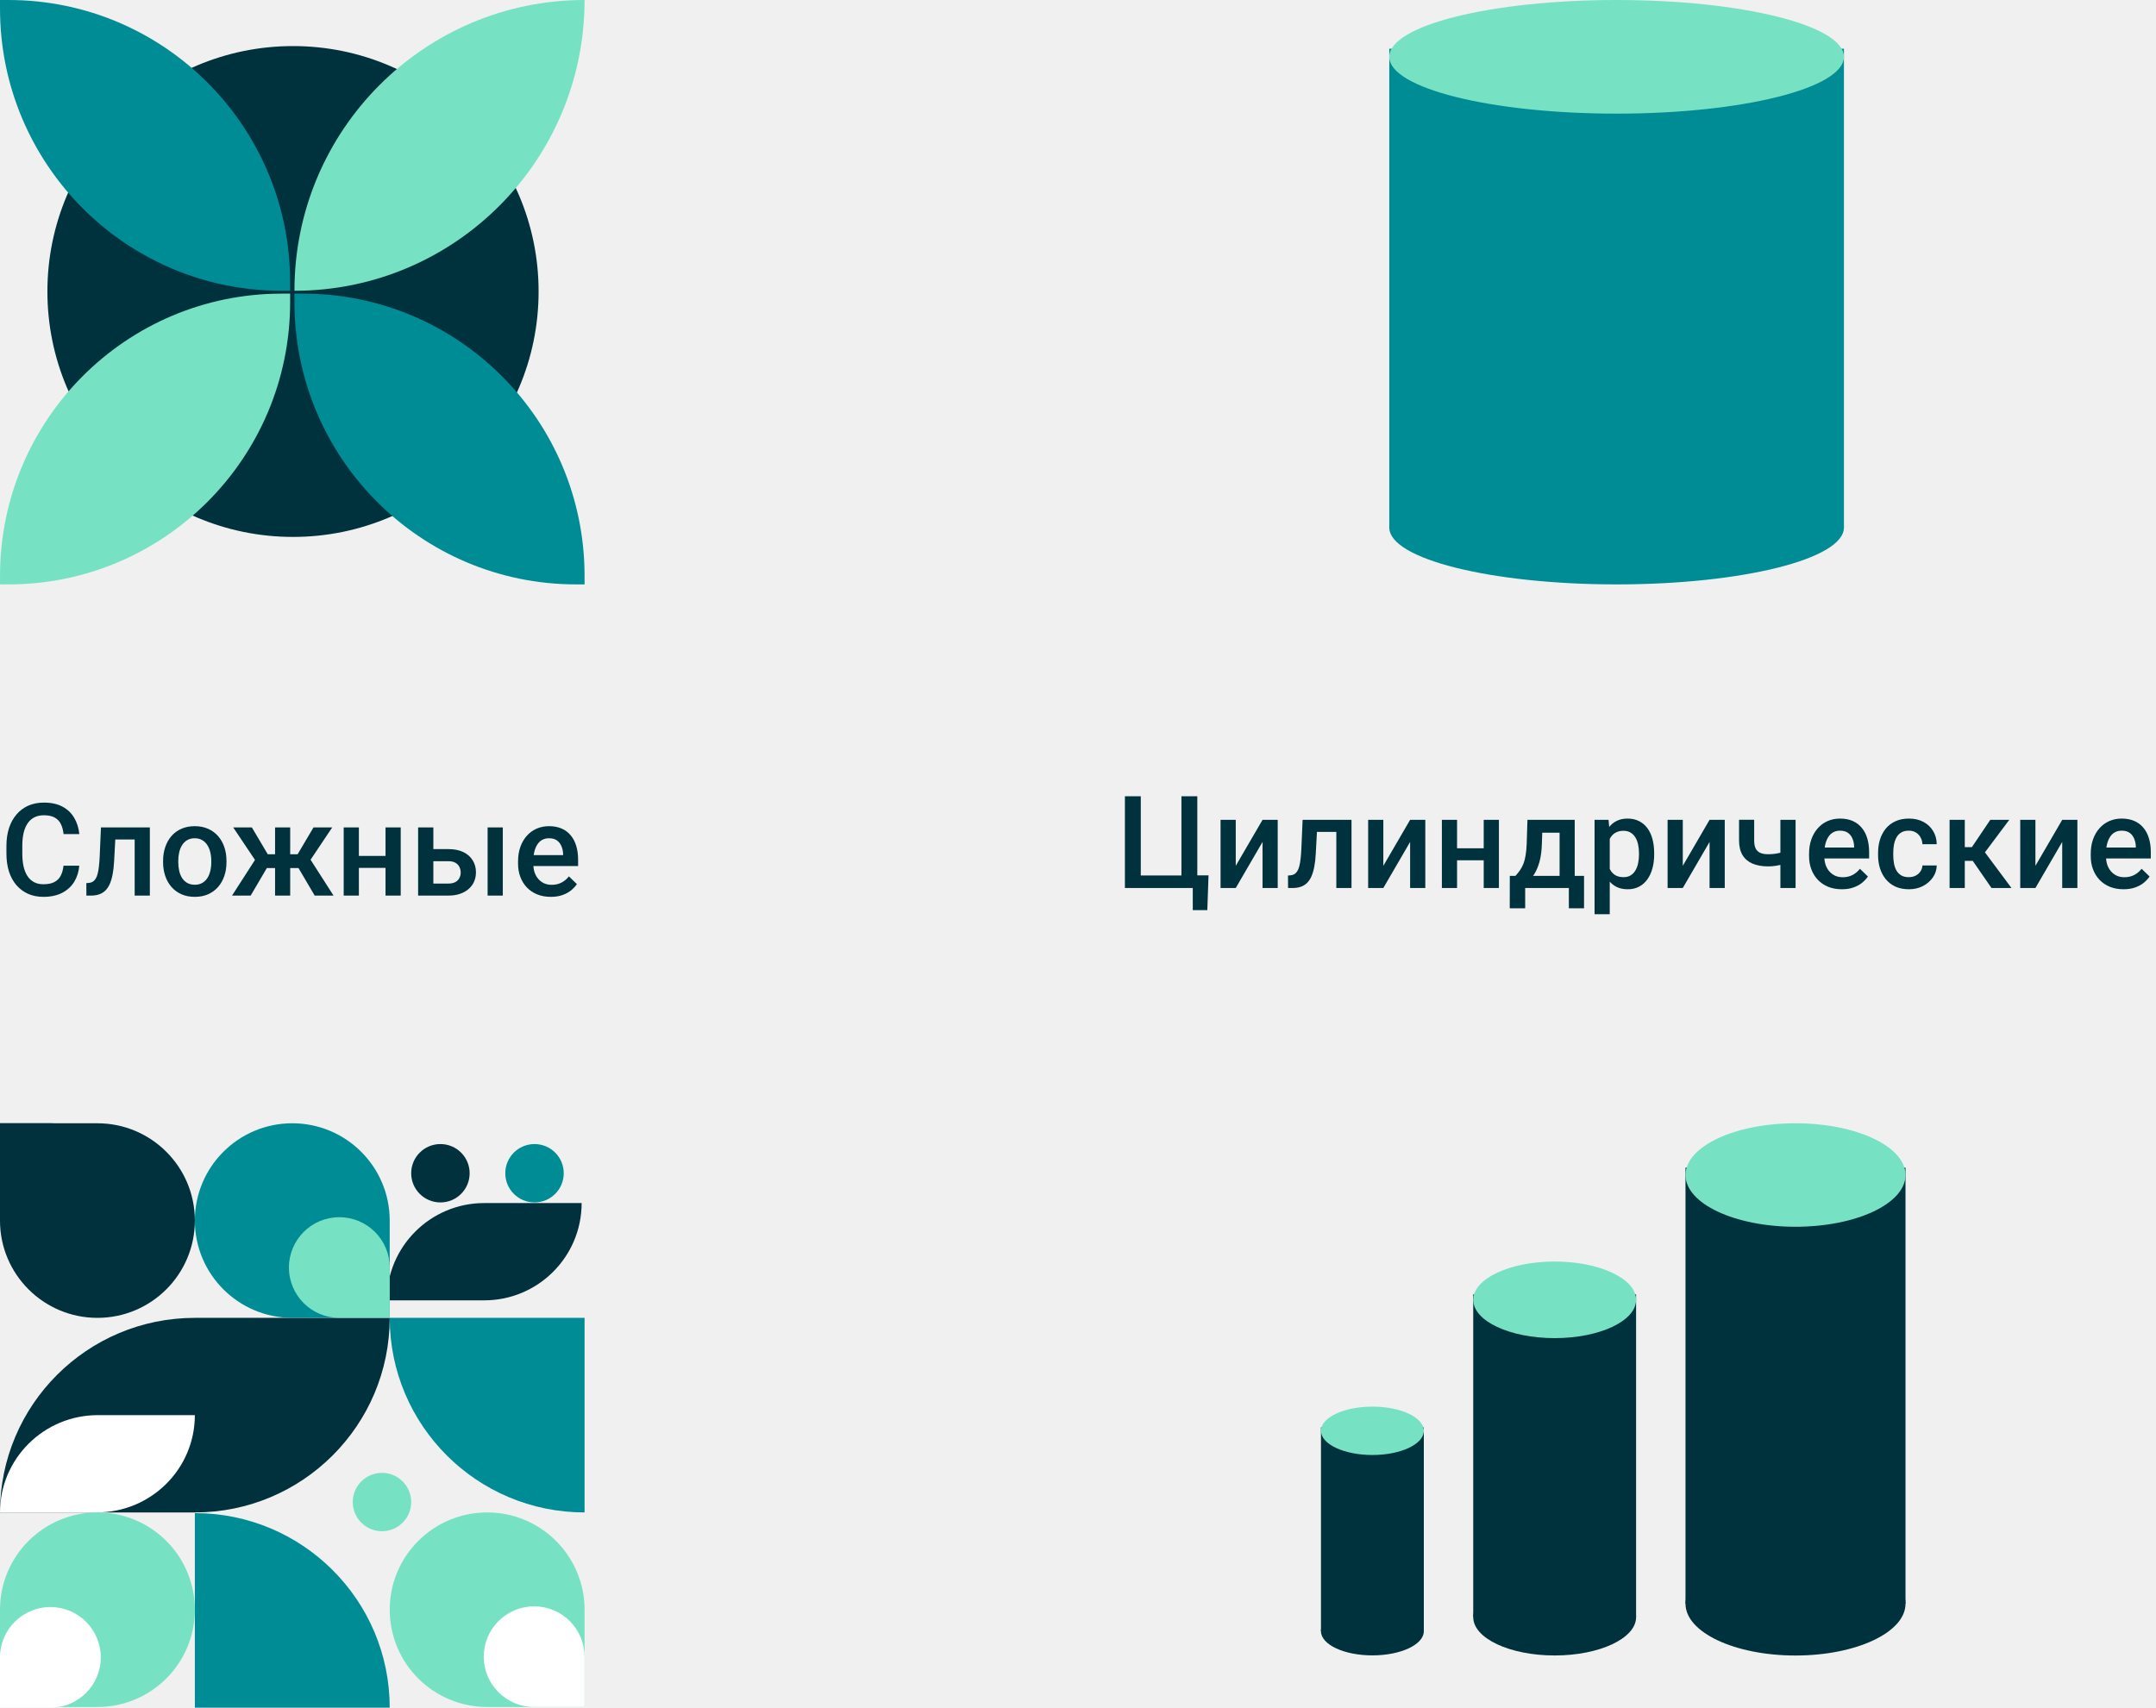
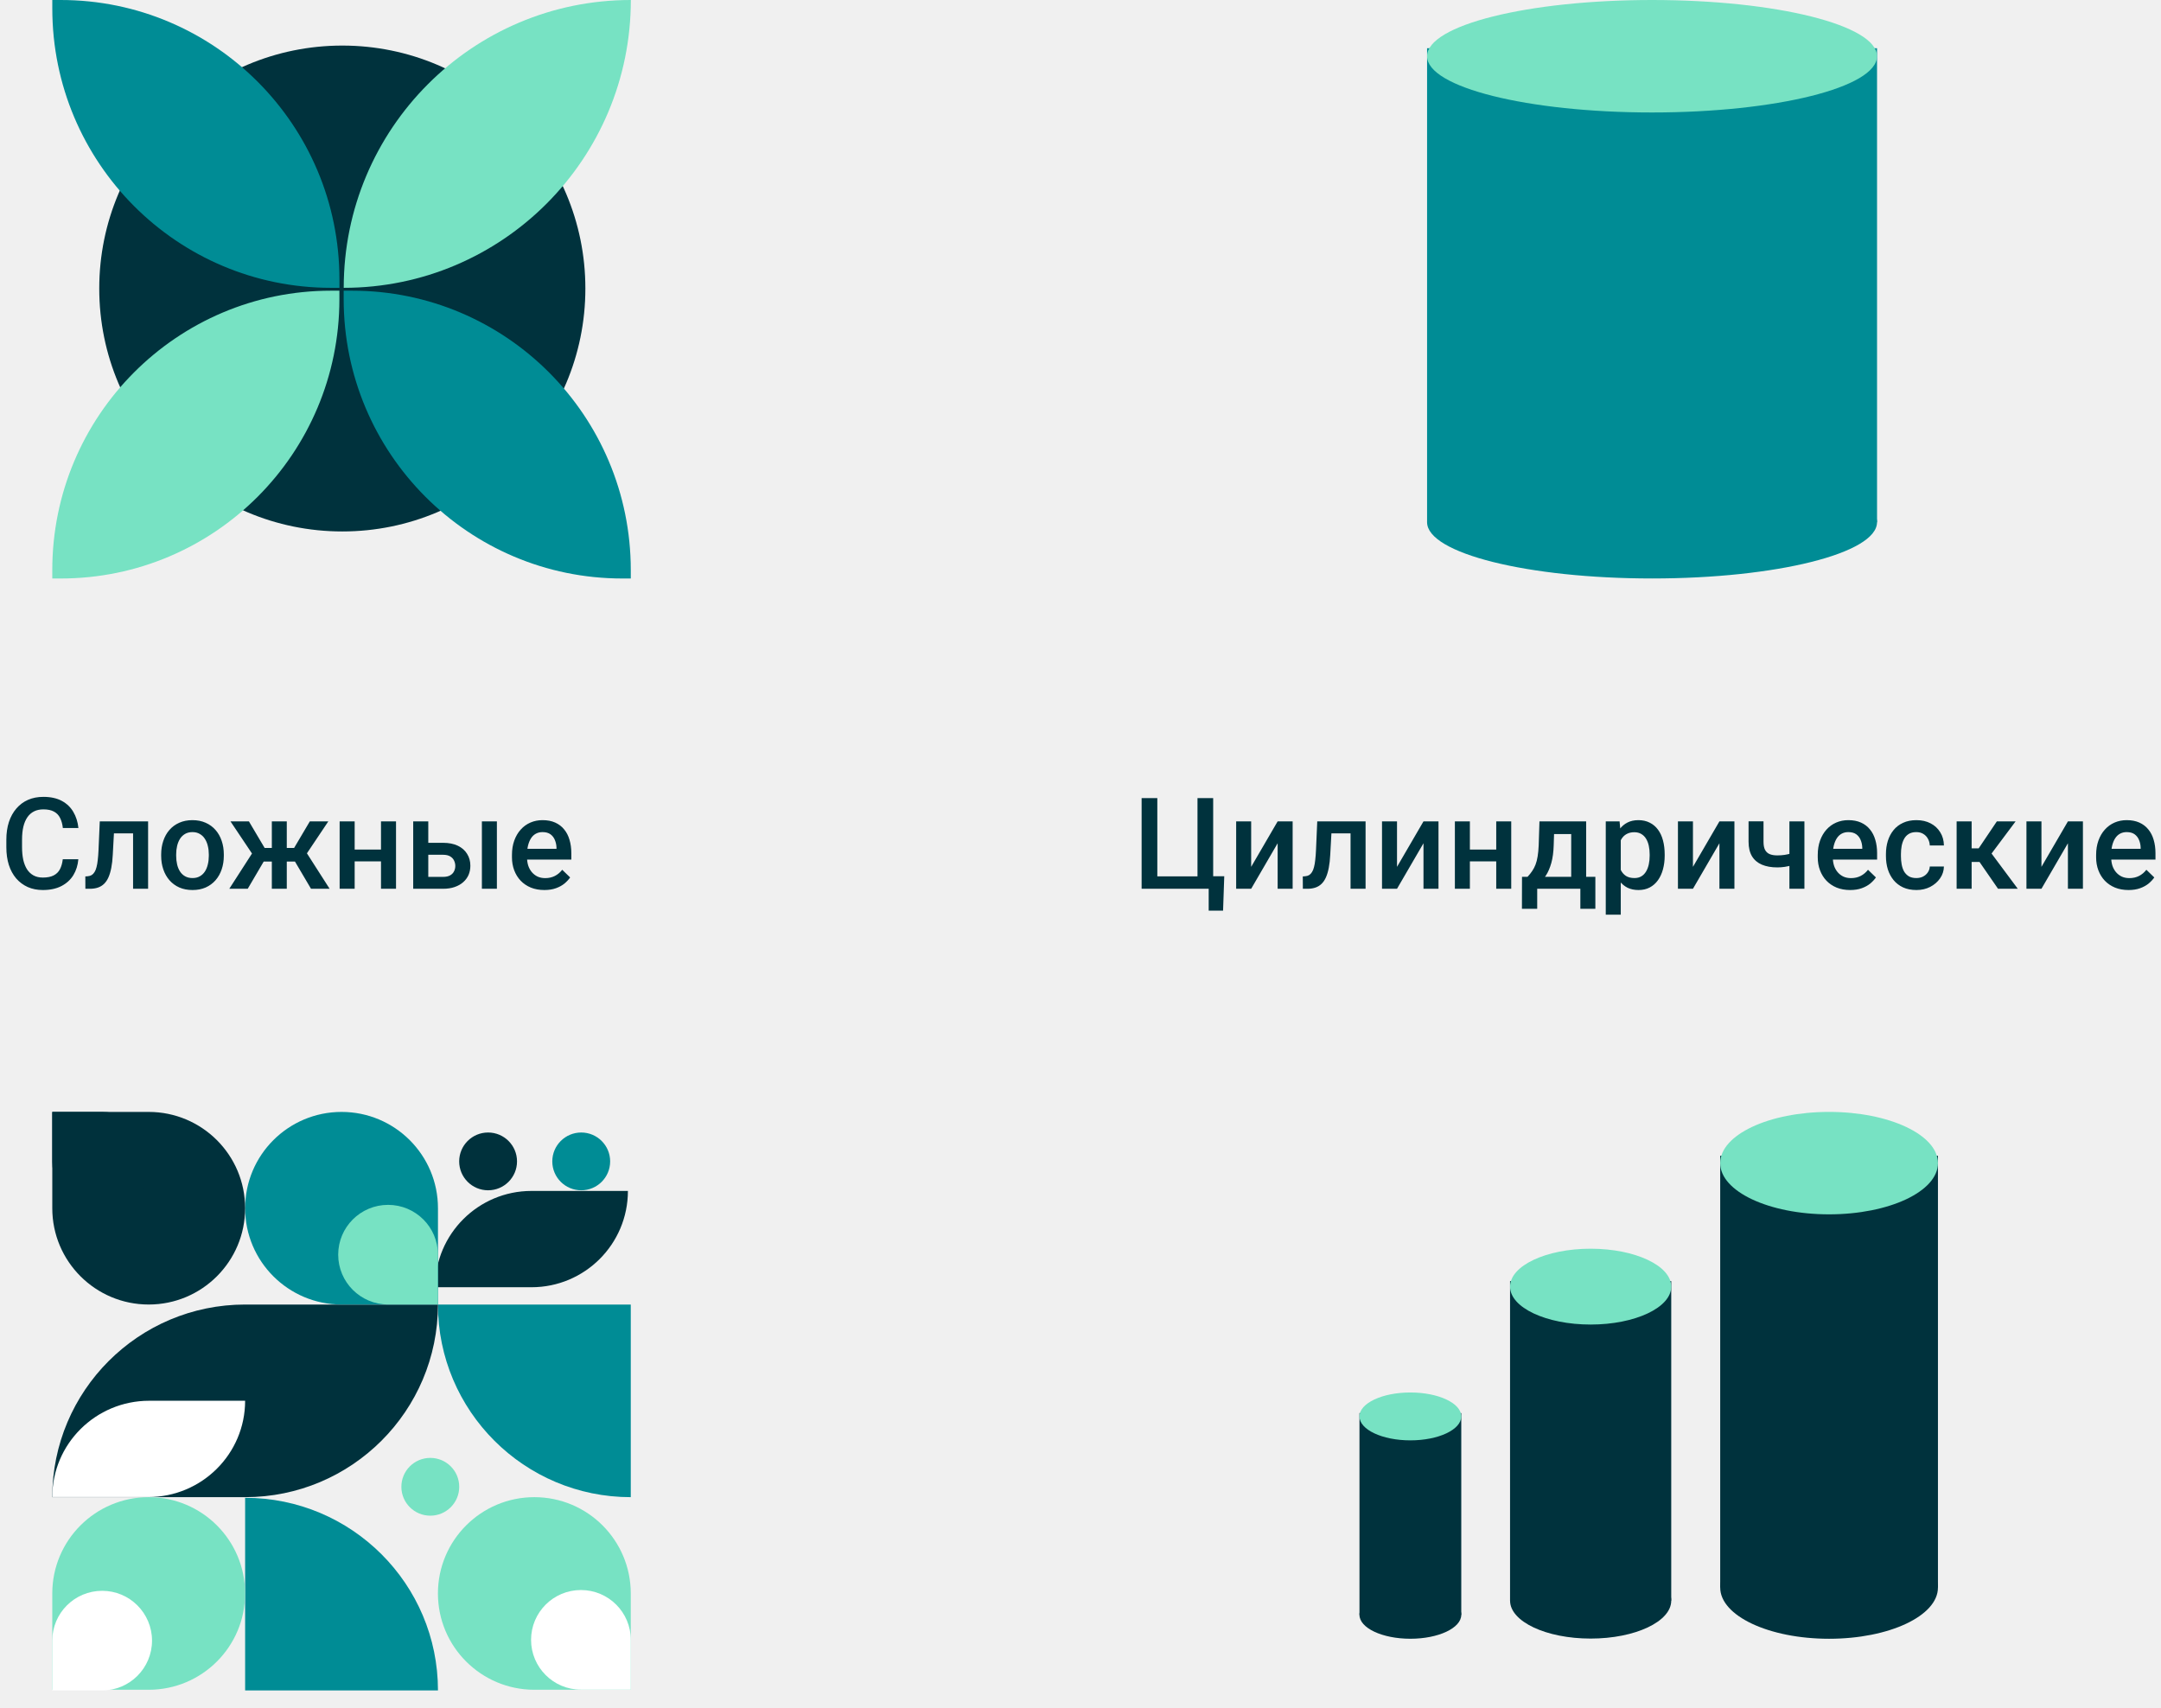
- <svg xmlns="http://www.w3.org/2000/svg" viewBox="0 0 284 225" fill="none">
-   <path d="M77.003 199.274C62.827 199.274 51.336 187.796 51.336 173.637H77.003V199.274Z" fill="#008C95" />
-   <path d="M25.668 199.363C39.843 199.363 51.335 210.841 51.335 225H25.668V199.363Z" fill="#008C95" />
-   <path d="M76.616 158.512H63.783C56.695 158.512 50.949 164.251 50.949 171.33H63.783C70.87 171.33 76.616 165.591 76.616 158.512Z" fill="#00313C" />
-   <path d="M51.333 173.637H25.667C11.492 173.637 0 185.115 0 199.274H25.667C39.842 199.274 51.333 187.796 51.333 173.637Z" fill="#00313C" />
-   <path d="M25.667 186.453H12.898C5.775 186.453 0 192.192 0 199.272H12.768C19.892 199.272 25.667 193.533 25.667 186.453Z" fill="white" />
-   <path d="M54.164 154.584C54.164 152.46 55.888 150.738 58.014 150.738C60.14 150.738 61.864 152.46 61.864 154.584C61.864 156.708 60.14 158.429 58.014 158.429C55.888 158.429 54.164 156.708 54.164 154.584Z" fill="#00313C" />
-   <path d="M66.559 154.584C66.559 152.46 68.282 150.738 70.409 150.738C72.535 150.738 74.259 152.46 74.259 154.584C74.259 156.708 72.535 158.429 70.409 158.429C68.282 158.429 66.559 156.708 66.559 154.584Z" fill="#008C95" />
-   <path d="M46.465 197.904C46.465 195.78 48.189 194.059 50.315 194.059C52.441 194.059 54.165 195.78 54.165 197.904C54.165 200.028 52.441 201.75 50.315 201.75C48.189 201.75 46.465 200.028 46.465 197.904Z" fill="#77E2C3" />
-   <path d="M0 212.092C0 205.013 5.746 199.273 12.833 199.273C19.921 199.273 25.667 205.013 25.667 212.092C25.667 219.171 19.921 224.91 12.833 224.91H0V212.092Z" fill="#77E2C3" />
-   <path d="M0 218.368C0 214.707 2.972 211.738 6.638 211.738C10.304 211.738 13.276 214.707 13.276 218.368C13.276 222.03 10.304 224.999 6.638 224.999H0V218.368Z" fill="white" />
-   <path d="M77.003 212.092C77.003 205.013 71.257 199.273 64.169 199.273C57.082 199.273 51.336 205.013 51.336 212.092C51.336 219.171 57.082 224.91 64.169 224.91H77.003V212.092Z" fill="#77E2C3" />
-   <path d="M76.999 218.279C76.999 214.617 74.027 211.648 70.361 211.648C66.695 211.648 63.723 214.617 63.723 218.279C63.723 221.94 66.695 224.909 70.361 224.909H76.999V218.279Z" fill="white" />
-   <path d="M51.335 160.818C51.335 153.739 45.589 148 38.501 148C31.414 148 25.668 153.739 25.668 160.818C25.668 167.898 31.414 173.637 38.501 173.637H51.335V160.818Z" fill="#008C95" />
-   <path d="M51.334 167.005C51.334 163.343 48.363 160.375 44.696 160.375C41.031 160.375 38.059 163.343 38.059 167.005C38.059 170.667 41.031 173.636 44.696 173.636H51.334V167.005Z" fill="#77E2C3" />
-   <path d="M0 160.818C0 167.898 5.746 173.637 12.833 173.637C19.921 173.637 25.667 167.898 25.667 160.818C25.667 153.739 19.921 148 12.833 148H0V160.818Z" fill="#00313C" />
-   <path d="M0 154.63C0 158.292 2.972 161.261 6.638 161.261C10.304 161.261 13.276 158.292 13.276 154.63C13.276 150.968 10.304 148 6.638 148H0V154.63Z" fill="#00313C" />
-   <path d="M38.596 70.743C56.463 70.743 70.947 56.266 70.947 38.407C70.947 20.548 56.463 6.07 38.596 6.07C20.728 6.07 6.244 20.548 6.244 38.407C6.244 56.266 20.728 70.743 38.596 70.743Z" fill="#00323D" />
-   <path d="M77.003 0C77.003 21.158 59.893 38.311 38.787 38.311C38.787 17.152 55.897 0 77.003 0Z" fill="#77E2C3" />
-   <path d="M38.217 37.195V38.311H37.104C16.612 38.311 0.001 21.658 0.001 1.116V0L1.114 0C21.605 0 38.217 16.653 38.217 37.195Z" fill="#008C95" />
-   <path d="M37.105 38.688H38.218V39.803C38.218 60.345 21.607 76.998 1.115 76.998H0.002V75.882C0.002 55.34 16.614 38.688 37.105 38.688Z" fill="#77E2C3" />
-   <path d="M77.002 75.882V76.998H75.889C55.397 76.998 38.786 60.345 38.786 39.803V38.688H39.899C60.39 38.688 77.002 55.34 77.002 75.882Z" fill="#008C95" />
-   <rect x="183.004" y="6.418" width="59.889" height="63.097" fill="#008C95" />
-   <ellipse cx="212.948" cy="7.486" rx="29.944" ry="7.486" fill="#77E2C3" />
-   <ellipse cx="212.948" cy="69.513" rx="29.944" ry="7.486" fill="#008C95" />
-   <rect x="174.004" y="188.066" width="13.549" height="26.863" fill="#00323D" />
-   <ellipse cx="180.779" cy="188.519" rx="6.775" ry="3.187" fill="#77E2C3" />
-   <ellipse cx="180.779" cy="214.922" rx="6.775" ry="3.187" fill="#00323D" />
-   <rect x="194.062" y="170.539" width="21.453" height="42.533" fill="#00323D" />
-   <ellipse cx="204.789" cy="171.261" rx="10.726" ry="5.046" fill="#77E2C3" />
-   <ellipse cx="204.789" cy="213.074" rx="10.726" ry="5.046" fill="#00323D" />
-   <rect x="222.023" y="153.844" width="28.98" height="57.457" fill="#00323D" />
-   <ellipse cx="236.514" cy="154.817" rx="14.49" ry="6.817" fill="#77E2C3" />
-   <ellipse cx="236.514" cy="211.309" rx="14.49" ry="6.817" fill="#00323D" />
-   <path d="M8.367 114.065H10.442C10.376 114.857 10.155 115.562 9.778 116.182C9.402 116.796 8.874 117.281 8.193 117.635C7.512 117.989 6.685 118.166 5.711 118.166C4.964 118.166 4.292 118.033 3.694 117.768C3.096 117.496 2.584 117.115 2.158 116.622C1.732 116.124 1.406 115.524 1.179 114.821C0.957 114.118 0.847 113.332 0.847 112.463V111.459C0.847 110.59 0.96 109.804 1.187 109.102C1.419 108.399 1.751 107.798 2.183 107.3C2.615 106.797 3.132 106.412 3.735 106.146C4.344 105.881 5.028 105.748 5.786 105.748C6.749 105.748 7.562 105.925 8.226 106.279C8.89 106.633 9.405 107.123 9.77 107.749C10.141 108.374 10.368 109.09 10.451 109.898H8.375C8.32 109.378 8.198 108.933 8.01 108.562C7.828 108.191 7.556 107.909 7.197 107.715C6.837 107.516 6.367 107.417 5.786 107.417C5.31 107.417 4.895 107.505 4.541 107.682C4.186 107.859 3.89 108.119 3.652 108.462C3.414 108.806 3.235 109.229 3.113 109.732C2.997 110.23 2.938 110.8 2.938 111.442V112.463C2.938 113.072 2.991 113.625 3.096 114.124C3.207 114.616 3.373 115.039 3.594 115.394C3.821 115.748 4.109 116.022 4.458 116.215C4.806 116.409 5.224 116.506 5.711 116.506C6.303 116.506 6.782 116.412 7.147 116.224C7.518 116.035 7.797 115.762 7.985 115.402C8.179 115.037 8.306 114.591 8.367 114.065ZM18.17 109.019V110.612H13.788V109.019H18.17ZM19.739 109.019V118H17.739V109.019H19.739ZM13.298 109.019H15.273L15.033 113.459C14.999 114.118 14.933 114.699 14.834 115.203C14.739 115.701 14.612 116.13 14.452 116.489C14.291 116.843 14.095 117.131 13.862 117.353C13.63 117.574 13.359 117.737 13.049 117.842C12.739 117.947 12.39 118 12.003 118H11.38L11.372 116.356L11.688 116.332C11.892 116.315 12.069 116.262 12.219 116.174C12.368 116.08 12.495 115.947 12.601 115.775C12.711 115.604 12.8 115.382 12.866 115.111C12.938 114.84 12.993 114.519 13.032 114.148C13.076 113.778 13.11 113.346 13.132 112.854L13.298 109.019ZM21.482 113.609V113.418C21.482 112.771 21.576 112.17 21.765 111.617C21.953 111.058 22.224 110.574 22.578 110.164C22.938 109.749 23.375 109.428 23.89 109.201C24.41 108.969 24.996 108.853 25.649 108.853C26.308 108.853 26.895 108.969 27.409 109.201C27.929 109.428 28.369 109.749 28.729 110.164C29.089 110.574 29.363 111.058 29.551 111.617C29.739 112.17 29.833 112.771 29.833 113.418V113.609C29.833 114.256 29.739 114.857 29.551 115.41C29.363 115.964 29.089 116.448 28.729 116.863C28.369 117.272 27.932 117.593 27.418 117.826C26.903 118.053 26.319 118.166 25.666 118.166C25.008 118.166 24.418 118.053 23.898 117.826C23.383 117.593 22.946 117.272 22.586 116.863C22.227 116.448 21.953 115.964 21.765 115.41C21.576 114.857 21.482 114.256 21.482 113.609ZM23.483 113.418V113.609C23.483 114.013 23.524 114.395 23.607 114.754C23.69 115.114 23.82 115.43 23.998 115.701C24.175 115.972 24.401 116.185 24.678 116.34C24.955 116.495 25.284 116.572 25.666 116.572C26.037 116.572 26.358 116.495 26.629 116.34C26.906 116.185 27.133 115.972 27.31 115.701C27.487 115.43 27.617 115.114 27.7 114.754C27.788 114.395 27.832 114.013 27.832 113.609V113.418C27.832 113.02 27.788 112.643 27.7 112.289C27.617 111.929 27.484 111.611 27.301 111.334C27.124 111.058 26.897 110.842 26.621 110.687C26.349 110.527 26.026 110.446 25.649 110.446C25.273 110.446 24.947 110.527 24.67 110.687C24.399 110.842 24.175 111.058 23.998 111.334C23.82 111.611 23.69 111.929 23.607 112.289C23.524 112.643 23.483 113.02 23.483 113.418ZM34.307 114.373L30.721 109.019H33.178L35.27 112.555H37.022L36.764 114.373H34.307ZM35.32 114.082L33.02 118H30.564L33.817 112.945L35.32 114.082ZM38.225 109.019V118H36.233V109.019H38.225ZM43.762 109.019L40.176 114.373H37.71L37.445 112.555H39.205L41.296 109.019H43.762ZM41.454 118L39.147 114.082L40.699 112.945L43.936 118H41.454ZM51.34 112.771V114.348H46.692V112.771H51.34ZM47.273 109.019V118H45.273V109.019H47.273ZM52.785 109.019V118H50.784V109.019H52.785ZM56.404 111.874H59.052C59.827 111.874 60.485 112.004 61.027 112.264C61.57 112.524 61.982 112.887 62.264 113.352C62.552 113.811 62.696 114.337 62.696 114.929C62.696 115.366 62.616 115.773 62.455 116.149C62.295 116.52 62.057 116.843 61.741 117.12C61.431 117.397 61.05 117.613 60.596 117.768C60.148 117.923 59.633 118 59.052 118H55.076V109.019H57.084V116.415H59.052C59.45 116.415 59.768 116.345 60.006 116.207C60.244 116.069 60.416 115.889 60.521 115.667C60.632 115.446 60.687 115.211 60.687 114.962C60.687 114.707 60.632 114.467 60.521 114.24C60.416 114.013 60.244 113.827 60.006 113.684C59.768 113.54 59.45 113.468 59.052 113.468H56.404V111.874ZM66.232 109.019V118H64.231V109.019H66.232ZM72.557 118.166C71.893 118.166 71.293 118.058 70.756 117.842C70.225 117.621 69.771 117.314 69.394 116.921C69.024 116.528 68.739 116.066 68.54 115.535C68.34 115.003 68.241 114.431 68.241 113.816V113.484C68.241 112.782 68.343 112.145 68.548 111.575C68.753 111.005 69.038 110.518 69.403 110.114C69.768 109.705 70.2 109.392 70.698 109.176C71.196 108.96 71.735 108.853 72.316 108.853C72.958 108.853 73.52 108.96 74.001 109.176C74.483 109.392 74.881 109.696 75.197 110.089C75.518 110.477 75.756 110.939 75.911 111.476C76.071 112.012 76.151 112.604 76.151 113.252V114.107H69.212V112.671H74.176V112.513C74.165 112.153 74.093 111.816 73.96 111.5C73.833 111.185 73.636 110.931 73.371 110.737C73.105 110.543 72.751 110.446 72.308 110.446C71.976 110.446 71.68 110.518 71.42 110.662C71.165 110.8 70.952 111.002 70.781 111.268C70.609 111.534 70.476 111.855 70.382 112.231C70.294 112.602 70.249 113.02 70.249 113.484V113.816C70.249 114.209 70.302 114.575 70.407 114.912C70.518 115.244 70.678 115.535 70.889 115.784C71.099 116.033 71.353 116.229 71.652 116.373C71.951 116.511 72.291 116.581 72.673 116.581C73.155 116.581 73.584 116.484 73.96 116.29C74.336 116.096 74.663 115.822 74.939 115.468L75.994 116.489C75.8 116.771 75.548 117.043 75.238 117.303C74.928 117.557 74.549 117.765 74.101 117.925C73.658 118.086 73.144 118.166 72.557 118.166Z" fill="#00323D" />
-   <path d="M159.194 115.332L159.036 119.914H157.119V117H156.04V115.332H159.194ZM148.179 117V104.914H150.271V115.348H155.625V104.914H157.716V117H148.179ZM162.78 114.078L166.308 108.019H168.308V117H166.308V110.932L162.78 117H160.779V108.019H162.78V114.078ZM176.459 108.019V109.612H172.077V108.019H176.459ZM178.028 108.019V117H176.028V108.019H178.028ZM171.587 108.019H173.562L173.322 112.459C173.289 113.118 173.222 113.699 173.123 114.203C173.028 114.701 172.901 115.13 172.741 115.489C172.58 115.843 172.384 116.131 172.151 116.353C171.919 116.574 171.648 116.737 171.338 116.842C171.028 116.947 170.679 117 170.292 117H169.669L169.661 115.356L169.977 115.332C170.181 115.315 170.358 115.262 170.508 115.174C170.657 115.08 170.785 114.947 170.89 114.775C171 114.604 171.089 114.382 171.155 114.111C171.227 113.84 171.283 113.519 171.321 113.148C171.366 112.778 171.399 112.346 171.421 111.854L171.587 108.019ZM182.22 114.078L185.748 108.019H187.749V117H185.748V110.932L182.22 117H180.22V108.019H182.22V114.078ZM196 111.771V113.348H191.351V111.771H196ZM191.932 108.019V117H189.932V108.019H191.932ZM197.444 108.019V117H195.443V108.019H197.444ZM201.204 108.019H203.205L203.105 111.181C203.077 112.1 202.972 112.888 202.79 113.547C202.607 114.205 202.369 114.762 202.076 115.215C201.782 115.664 201.45 116.032 201.08 116.319C200.714 116.607 200.33 116.834 199.926 117H199.336V115.423L199.619 115.406C199.857 115.152 200.061 114.897 200.233 114.643C200.41 114.382 200.559 114.097 200.681 113.788C200.803 113.472 200.897 113.104 200.963 112.684C201.035 112.263 201.082 111.762 201.104 111.181L201.204 108.019ZM201.735 108.019H207.43V117H205.438V109.712H201.735V108.019ZM198.88 115.406H208.658V119.673H206.658V117H200.905V119.673H198.872L198.88 115.406ZM212.045 109.745V120.453H210.044V108.019H211.887L212.045 109.745ZM217.897 112.426V112.601C217.897 113.254 217.819 113.86 217.665 114.418C217.515 114.972 217.291 115.456 216.992 115.871C216.699 116.281 216.336 116.599 215.905 116.826C215.473 117.053 214.975 117.166 214.411 117.166C213.852 117.166 213.362 117.064 212.941 116.859C212.526 116.649 212.175 116.353 211.887 115.971C211.599 115.589 211.367 115.141 211.19 114.626C211.018 114.106 210.897 113.536 210.825 112.916V112.244C210.897 111.585 211.018 110.987 211.19 110.451C211.367 109.914 211.599 109.452 211.887 109.064C212.175 108.677 212.526 108.378 212.941 108.168C213.356 107.958 213.841 107.853 214.394 107.853C214.958 107.853 215.459 107.963 215.896 108.185C216.334 108.4 216.702 108.71 217 109.114C217.299 109.513 217.523 109.994 217.673 110.559C217.822 111.118 217.897 111.74 217.897 112.426ZM215.896 112.601V112.426C215.896 112.011 215.858 111.627 215.78 111.272C215.703 110.913 215.581 110.597 215.415 110.326C215.249 110.055 215.036 109.845 214.776 109.695C214.521 109.54 214.214 109.463 213.854 109.463C213.5 109.463 213.196 109.524 212.941 109.646C212.687 109.762 212.474 109.925 212.302 110.135C212.131 110.346 211.998 110.592 211.904 110.874C211.81 111.151 211.743 111.452 211.705 111.779V113.389C211.771 113.788 211.884 114.153 212.045 114.485C212.205 114.817 212.432 115.083 212.726 115.282C213.024 115.475 213.406 115.572 213.871 115.572C214.231 115.572 214.538 115.495 214.792 115.34C215.047 115.185 215.255 114.972 215.415 114.701C215.581 114.424 215.703 114.106 215.78 113.746C215.858 113.386 215.896 113.005 215.896 112.601ZM221.666 114.078L225.193 108.019H227.194V117H225.193V110.932L221.666 117H219.665V108.019H221.666V114.078ZM236.524 108.019V117H234.523V108.019H236.524ZM235.677 111.995V113.58C235.434 113.685 235.16 113.782 234.855 113.871C234.557 113.954 234.241 114.023 233.909 114.078C233.577 114.128 233.242 114.153 232.905 114.153C232.113 114.153 231.43 114.031 230.854 113.788C230.285 113.544 229.845 113.171 229.535 112.667C229.23 112.158 229.078 111.513 229.078 110.733V108.01H231.07V110.733C231.07 111.181 231.137 111.538 231.27 111.804C231.408 112.069 231.613 112.26 231.884 112.376C232.155 112.493 232.495 112.551 232.905 112.551C233.248 112.551 233.572 112.529 233.876 112.484C234.18 112.435 234.482 112.368 234.781 112.285C235.08 112.202 235.378 112.105 235.677 111.995ZM242.617 117.166C241.953 117.166 241.352 117.058 240.815 116.842C240.284 116.621 239.83 116.314 239.454 115.921C239.083 115.528 238.798 115.066 238.599 114.535C238.4 114.003 238.3 113.431 238.3 112.816V112.484C238.3 111.782 238.403 111.145 238.607 110.575C238.812 110.005 239.097 109.518 239.462 109.114C239.828 108.705 240.259 108.392 240.757 108.176C241.255 107.96 241.795 107.853 242.376 107.853C243.018 107.853 243.58 107.96 244.061 108.176C244.542 108.392 244.941 108.696 245.256 109.089C245.577 109.477 245.815 109.939 245.97 110.476C246.131 111.012 246.211 111.604 246.211 112.252V113.107H239.271V111.671H244.235V111.513C244.224 111.153 244.152 110.816 244.02 110.5C243.892 110.185 243.696 109.931 243.43 109.737C243.165 109.543 242.81 109.446 242.368 109.446C242.036 109.446 241.74 109.518 241.479 109.662C241.225 109.8 241.012 110.002 240.84 110.268C240.669 110.534 240.536 110.855 240.442 111.231C240.353 111.602 240.309 112.02 240.309 112.484V112.816C240.309 113.209 240.362 113.575 240.467 113.912C240.577 114.244 240.738 114.535 240.948 114.784C241.159 115.033 241.413 115.229 241.712 115.373C242.011 115.511 242.351 115.581 242.733 115.581C243.214 115.581 243.643 115.484 244.02 115.29C244.396 115.096 244.722 114.822 244.999 114.468L246.053 115.489C245.86 115.771 245.608 116.043 245.298 116.303C244.988 116.557 244.609 116.765 244.161 116.925C243.718 117.086 243.203 117.166 242.617 117.166ZM251.44 115.572C251.767 115.572 252.06 115.509 252.32 115.381C252.586 115.249 252.799 115.066 252.959 114.833C253.125 114.601 253.217 114.333 253.233 114.028H255.118C255.107 114.609 254.935 115.138 254.603 115.614C254.271 116.09 253.831 116.469 253.283 116.751C252.735 117.028 252.129 117.166 251.465 117.166C250.779 117.166 250.181 117.05 249.672 116.817C249.163 116.579 248.74 116.253 248.402 115.838C248.065 115.423 247.81 114.944 247.639 114.402C247.473 113.86 247.39 113.278 247.39 112.659V112.368C247.39 111.748 247.473 111.167 247.639 110.625C247.81 110.077 248.065 109.596 248.402 109.181C248.74 108.766 249.163 108.442 249.672 108.209C250.181 107.972 250.776 107.853 251.457 107.853C252.176 107.853 252.807 107.996 253.35 108.284C253.892 108.566 254.318 108.962 254.628 109.471C254.943 109.975 255.107 110.561 255.118 111.231H253.233C253.217 110.899 253.134 110.6 252.984 110.334C252.84 110.063 252.636 109.847 252.37 109.687C252.11 109.527 251.797 109.446 251.432 109.446C251.028 109.446 250.693 109.529 250.428 109.695C250.162 109.856 249.955 110.077 249.805 110.359C249.656 110.636 249.548 110.949 249.481 111.297C249.421 111.64 249.39 111.997 249.39 112.368V112.659C249.39 113.029 249.421 113.389 249.481 113.738C249.542 114.086 249.647 114.399 249.797 114.676C249.952 114.947 250.162 115.166 250.428 115.332C250.693 115.492 251.031 115.572 251.44 115.572ZM258.812 108.019V117H256.811V108.019H258.812ZM264.672 108.019L260.629 113.422H258.347L258.081 111.613H259.75L262.173 108.019H264.672ZM262.331 117L259.625 113.082L261.202 111.945L264.962 117H262.331ZM268.117 114.078L271.645 108.019H273.645V117H271.645V110.932L268.117 117H266.116V108.019H268.117V114.078ZM279.721 117.166C279.057 117.166 278.457 117.058 277.92 116.842C277.389 116.621 276.935 116.314 276.559 115.921C276.188 115.528 275.903 115.066 275.704 114.535C275.504 114.003 275.405 113.431 275.405 112.816V112.484C275.405 111.782 275.507 111.145 275.712 110.575C275.917 110.005 276.202 109.518 276.567 109.114C276.932 108.705 277.364 108.392 277.862 108.176C278.36 107.96 278.899 107.853 279.48 107.853C280.122 107.853 280.684 107.96 281.166 108.176C281.647 108.392 282.045 108.696 282.361 109.089C282.682 109.477 282.92 109.939 283.075 110.476C283.235 111.012 283.315 111.604 283.315 112.252V113.107H276.376V111.671H281.34V111.513C281.329 111.153 281.257 110.816 281.124 110.5C280.997 110.185 280.8 109.931 280.535 109.737C280.269 109.543 279.915 109.446 279.472 109.446C279.14 109.446 278.844 109.518 278.584 109.662C278.329 109.8 278.116 110.002 277.945 110.268C277.773 110.534 277.64 110.855 277.546 111.231C277.458 111.602 277.414 112.02 277.414 112.484V112.816C277.414 113.209 277.466 113.575 277.571 113.912C277.682 114.244 277.842 114.535 278.053 114.784C278.263 115.033 278.518 115.229 278.816 115.373C279.115 115.511 279.456 115.581 279.837 115.581C280.319 115.581 280.748 115.484 281.124 115.29C281.5 115.096 281.827 114.822 282.104 114.468L283.158 115.489C282.964 115.771 282.712 116.043 282.402 116.303C282.092 116.557 281.713 116.765 281.265 116.925C280.822 117.086 280.308 117.166 279.721 117.166Z" fill="#00323D" />
+ <svg xmlns="http://www.w3.org/2000/svg" viewBox="0 0 124 98" fill="none">
+   <path d="M70.249 50.282L70.181 52.254H69.356V51H68.891V50.282H70.249ZM65.507 51V45.797H66.408V50.289H68.713V45.797H69.613V51H65.507ZM71.793 49.742L73.312 47.133H74.173V51H73.312V48.388L71.793 51H70.932V47.133H71.793V49.742ZM77.682 47.133V47.82H75.795V47.133H77.682ZM78.358 47.133V51H77.496V47.133H78.358ZM75.585 47.133H76.435L76.331 49.045C76.317 49.329 76.288 49.579 76.246 49.796C76.205 50.01 76.15 50.195 76.081 50.35C76.012 50.502 75.928 50.626 75.828 50.721C75.728 50.817 75.611 50.887 75.477 50.932C75.344 50.977 75.194 51 75.027 51H74.759L74.755 50.292L74.891 50.282C74.979 50.275 75.056 50.252 75.12 50.214C75.184 50.173 75.239 50.116 75.284 50.042C75.332 49.968 75.37 49.873 75.399 49.756C75.43 49.64 75.454 49.502 75.47 49.342C75.489 49.182 75.504 48.996 75.513 48.785L75.585 47.133ZM80.162 49.742L81.681 47.133H82.542V51H81.681V48.388L80.162 51H79.301V47.133H80.162V49.742ZM86.094 48.749V49.428H84.093V48.749H86.094ZM84.343 47.133V51H83.482V47.133H84.343ZM86.716 47.133V51H85.855V47.133H86.716ZM88.335 47.133H89.196L89.153 48.495C89.141 48.891 89.096 49.23 89.017 49.514C88.938 49.797 88.836 50.036 88.71 50.232C88.584 50.425 88.441 50.583 88.281 50.707C88.124 50.831 87.958 50.928 87.784 51H87.531V50.321L87.652 50.314C87.754 50.204 87.843 50.095 87.916 49.985C87.993 49.873 88.057 49.751 88.109 49.617C88.162 49.481 88.202 49.323 88.231 49.142C88.262 48.961 88.282 48.745 88.292 48.495L88.335 47.133ZM88.563 47.133H91.015V51H90.157V47.862H88.563V47.133ZM87.334 50.314H91.543V52.151H90.682V51H88.206V52.151H87.33L87.334 50.314ZM93.001 47.877V52.486H92.14V47.133H92.933L93.001 47.877ZM95.521 49.031V49.106C95.521 49.387 95.487 49.648 95.421 49.889C95.356 50.127 95.26 50.335 95.131 50.514C95.005 50.69 94.849 50.827 94.663 50.925C94.477 51.023 94.263 51.072 94.02 51.072C93.779 51.072 93.568 51.027 93.387 50.939C93.209 50.849 93.057 50.721 92.933 50.557C92.81 50.392 92.71 50.2 92.633 49.978C92.559 49.754 92.507 49.509 92.476 49.242V48.952C92.507 48.669 92.559 48.412 92.633 48.181C92.71 47.95 92.81 47.751 92.933 47.584C93.057 47.417 93.209 47.288 93.387 47.198C93.566 47.107 93.775 47.062 94.013 47.062C94.256 47.062 94.471 47.11 94.659 47.205C94.848 47.298 95.006 47.431 95.135 47.605C95.263 47.777 95.36 47.984 95.424 48.227C95.489 48.468 95.521 48.736 95.521 49.031ZM94.659 49.106V49.031C94.659 48.852 94.643 48.687 94.609 48.534C94.576 48.38 94.524 48.244 94.452 48.127C94.381 48.01 94.289 47.92 94.177 47.855C94.067 47.789 93.935 47.755 93.78 47.755C93.628 47.755 93.497 47.782 93.387 47.834C93.278 47.884 93.186 47.954 93.112 48.045C93.038 48.135 92.981 48.241 92.941 48.363C92.9 48.482 92.872 48.612 92.855 48.752V49.446C92.883 49.617 92.932 49.774 93.001 49.917C93.07 50.06 93.168 50.175 93.294 50.26C93.423 50.344 93.588 50.385 93.788 50.385C93.942 50.385 94.075 50.352 94.184 50.285C94.294 50.219 94.383 50.127 94.452 50.01C94.524 49.891 94.576 49.754 94.609 49.599C94.643 49.444 94.659 49.28 94.659 49.106ZM97.143 49.742L98.662 47.133H99.523V51H98.662V48.388L97.143 51H96.282V47.133H97.143V49.742ZM103.539 47.133V51H102.678V47.133H103.539ZM103.175 48.845V49.528C103.07 49.573 102.952 49.615 102.821 49.653C102.693 49.688 102.557 49.718 102.414 49.742C102.271 49.764 102.127 49.774 101.981 49.774C101.641 49.774 101.347 49.722 101.099 49.617C100.853 49.512 100.664 49.352 100.531 49.135C100.4 48.916 100.334 48.638 100.334 48.302V47.13H101.192V48.302C101.192 48.495 101.22 48.649 101.278 48.763C101.337 48.877 101.425 48.96 101.542 49.01C101.659 49.06 101.805 49.085 101.981 49.085C102.129 49.085 102.269 49.075 102.4 49.056C102.531 49.035 102.66 49.006 102.789 48.97C102.918 48.935 103.046 48.893 103.175 48.845ZM106.162 51.072C105.877 51.072 105.618 51.025 105.387 50.932C105.158 50.837 104.963 50.705 104.801 50.535C104.641 50.366 104.519 50.167 104.433 49.939C104.347 49.71 104.304 49.463 104.304 49.199V49.056C104.304 48.754 104.348 48.48 104.436 48.234C104.525 47.989 104.647 47.779 104.804 47.605C104.962 47.429 105.148 47.294 105.362 47.201C105.576 47.108 105.809 47.062 106.059 47.062C106.335 47.062 106.577 47.108 106.784 47.201C106.991 47.294 107.163 47.425 107.299 47.594C107.437 47.761 107.539 47.96 107.606 48.191C107.675 48.422 107.71 48.677 107.71 48.956V49.324H104.722V48.706H106.859V48.638C106.854 48.483 106.823 48.338 106.766 48.202C106.712 48.066 106.627 47.957 106.513 47.873C106.398 47.79 106.246 47.748 106.055 47.748C105.912 47.748 105.785 47.779 105.673 47.841C105.563 47.901 105.472 47.988 105.398 48.102C105.324 48.216 105.267 48.355 105.226 48.517C105.188 48.676 105.169 48.856 105.169 49.056V49.199C105.169 49.368 105.192 49.525 105.237 49.671C105.285 49.814 105.354 49.939 105.444 50.046C105.535 50.153 105.644 50.238 105.773 50.3C105.902 50.359 106.048 50.389 106.212 50.389C106.42 50.389 106.604 50.347 106.766 50.264C106.928 50.181 107.069 50.063 107.188 49.91L107.642 50.35C107.558 50.471 107.45 50.588 107.317 50.7C107.183 50.809 107.02 50.899 106.827 50.968C106.636 51.037 106.415 51.072 106.162 51.072ZM109.961 50.385C110.102 50.385 110.228 50.358 110.34 50.303C110.454 50.246 110.546 50.167 110.615 50.067C110.686 49.967 110.726 49.852 110.733 49.721H111.544C111.539 49.971 111.465 50.198 111.322 50.403C111.179 50.608 110.99 50.771 110.754 50.893C110.518 51.012 110.258 51.072 109.972 51.072C109.676 51.072 109.419 51.021 109.2 50.921C108.981 50.819 108.798 50.678 108.653 50.5C108.508 50.321 108.398 50.115 108.324 49.882C108.253 49.648 108.217 49.398 108.217 49.131V49.006C108.217 48.739 108.253 48.489 108.324 48.256C108.398 48.02 108.508 47.812 108.653 47.634C108.798 47.455 108.981 47.316 109.2 47.216C109.419 47.113 109.675 47.062 109.968 47.062C110.278 47.062 110.549 47.124 110.783 47.248C111.016 47.369 111.2 47.54 111.333 47.759C111.469 47.976 111.539 48.228 111.544 48.517H110.733C110.726 48.373 110.69 48.245 110.626 48.13C110.564 48.014 110.476 47.921 110.361 47.852C110.249 47.783 110.115 47.748 109.957 47.748C109.783 47.748 109.639 47.784 109.525 47.855C109.411 47.925 109.321 48.02 109.257 48.141C109.193 48.26 109.146 48.395 109.118 48.545C109.091 48.693 109.078 48.846 109.078 49.006V49.131C109.078 49.291 109.091 49.446 109.118 49.596C109.144 49.746 109.189 49.88 109.253 49.999C109.32 50.116 109.411 50.21 109.525 50.282C109.639 50.351 109.785 50.385 109.961 50.385ZM113.134 47.133V51H112.273V47.133H113.134ZM115.657 47.133L113.917 49.46H112.934L112.82 48.681H113.538L114.581 47.133H115.657ZM114.649 51L113.484 49.313L114.163 48.824L115.782 51H114.649ZM117.14 49.742L118.659 47.133H119.52V51H118.659V48.388L117.14 51H116.279V47.133H117.14V49.742ZM122.136 51.072C121.85 51.072 121.591 51.025 121.36 50.932C121.132 50.837 120.936 50.705 120.774 50.535C120.615 50.366 120.492 50.167 120.406 49.939C120.32 49.71 120.277 49.463 120.277 49.199V49.056C120.277 48.754 120.322 48.48 120.41 48.234C120.498 47.989 120.621 47.779 120.778 47.605C120.935 47.429 121.121 47.294 121.335 47.201C121.55 47.108 121.782 47.062 122.032 47.062C122.308 47.062 122.55 47.108 122.757 47.201C122.965 47.294 123.136 47.425 123.272 47.594C123.41 47.761 123.513 47.96 123.579 48.191C123.648 48.422 123.683 48.677 123.683 48.956V49.324H120.696V48.706H122.832V48.638C122.828 48.483 122.797 48.338 122.74 48.202C122.685 48.066 122.6 47.957 122.486 47.873C122.371 47.79 122.219 47.748 122.028 47.748C121.886 47.748 121.758 47.779 121.646 47.841C121.537 47.901 121.445 47.988 121.371 48.102C121.297 48.216 121.24 48.355 121.199 48.517C121.161 48.676 121.142 48.856 121.142 49.056V49.199C121.142 49.368 121.165 49.525 121.21 49.671C121.258 49.814 121.327 49.939 121.417 50.046C121.508 50.153 121.618 50.238 121.746 50.3C121.875 50.359 122.021 50.389 122.186 50.389C122.393 50.389 122.578 50.347 122.74 50.264C122.902 50.181 123.042 50.063 123.161 49.91L123.615 50.35C123.532 50.471 123.423 50.588 123.29 50.7C123.156 50.809 122.993 50.899 122.8 50.968C122.61 51.037 122.388 51.072 122.136 51.072Z" fill="#00323D" />
+   <path d="M36.194 85.911C30.083 85.911 25.129 80.962 25.129 74.858H36.194V85.911Z" fill="#008C95" />
+   <path d="M14.066 85.948C20.177 85.948 25.131 90.897 25.131 97.001H14.066V85.948Z" fill="#008C95" />
+   <path d="M36.03 68.339H30.497C27.442 68.339 24.965 70.813 24.965 73.865H30.497C33.553 73.865 36.03 71.391 36.03 68.339Z" fill="#00313C" />
+   <path d="M25.13 74.858H14.065C7.954 74.858 3 79.807 3 85.911H14.065C20.176 85.911 25.13 80.962 25.13 74.858Z" fill="#00313C" />
+   <path d="M14.065 80.379H8.561C5.49 80.379 3 82.853 3 85.905H8.505C11.576 85.905 14.065 83.431 14.065 80.379Z" fill="white" />
+   <path d="M26.348 66.644C26.348 65.729 27.091 64.986 28.007 64.986C28.924 64.986 29.667 65.729 29.667 66.644C29.667 67.56 28.924 68.302 28.007 68.302C27.091 68.302 26.348 67.56 26.348 66.644Z" fill="#00313C" />
+   <path d="M31.691 66.644C31.691 65.729 32.434 64.986 33.351 64.986C34.268 64.986 35.011 65.729 35.011 66.644C35.011 67.56 34.268 68.302 33.351 68.302C32.434 68.302 31.691 67.56 31.691 66.644Z" fill="#008C95" />
+   <path d="M23.031 85.316C23.031 84.4 23.774 83.658 24.691 83.658C25.608 83.658 26.351 84.4 26.351 85.316C26.351 86.232 25.608 86.974 24.691 86.974C23.774 86.974 23.031 86.232 23.031 85.316Z" fill="#77E2C3" />
+   <path d="M3 91.437C3 88.385 5.477 85.911 8.533 85.911C11.588 85.911 14.065 88.385 14.065 91.437C14.065 94.489 11.588 96.963 8.533 96.963H3V91.437Z" fill="#77E2C3" />
+   <path d="M3 94.144C3 92.565 4.281 91.285 5.862 91.285C7.442 91.285 8.723 92.565 8.723 94.144C8.723 95.722 7.442 97.002 5.862 97.002H3V94.144Z" fill="white" />
+   <path d="M36.194 91.437C36.194 88.385 33.717 85.911 30.662 85.911C27.606 85.911 25.129 88.385 25.129 91.437C25.129 94.489 27.606 96.963 30.662 96.963H36.194V91.437Z" fill="#77E2C3" />
+   <path d="M36.196 94.099C36.196 92.52 34.915 91.24 33.334 91.24C31.754 91.24 30.473 92.52 30.473 94.099C30.473 95.677 31.754 96.957 33.334 96.957H36.196V94.099Z" fill="white" />
+   <path d="M25.131 69.331C25.131 66.279 22.654 63.805 19.599 63.805C16.543 63.805 14.066 66.279 14.066 69.331C14.066 72.383 16.543 74.857 19.599 74.857H25.131V69.331Z" fill="#008C95" />
+   <path d="M25.13 71.996C25.13 70.417 23.848 69.138 22.268 69.138C20.688 69.138 19.406 70.417 19.406 71.996C19.406 73.575 20.688 74.854 22.268 74.854H25.13V71.996Z" fill="#77E2C3" />
+   <path d="M3 69.331C3 72.383 5.477 74.857 8.533 74.857C11.588 74.857 14.065 72.383 14.065 69.331C14.065 66.279 11.588 63.805 8.533 63.805H3V69.331Z" fill="#00313C" />
+   <path d="M3 66.663C3 68.242 4.281 69.521 5.862 69.521C7.442 69.521 8.723 68.242 8.723 66.663C8.723 65.084 7.442 63.805 5.862 63.805H3V66.663Z" fill="#00313C" />
+   <path d="M19.642 30.496C27.345 30.496 33.589 24.255 33.589 16.556C33.589 8.857 27.345 2.615 19.642 2.615C11.94 2.615 5.695 8.857 5.695 16.556C5.695 24.255 11.94 30.496 19.642 30.496Z" fill="#00323D" />
+   <path d="M36.198 0C36.198 9.122 28.822 16.516 19.723 16.516C19.723 7.394 27.099 0 36.198 0Z" fill="#77E2C3" />
+   <path d="M19.477 16.035V16.516H18.997C10.163 16.516 3.001 9.337 3.001 0.481V0L3.481 0C12.315 0 19.477 7.179 19.477 16.035Z" fill="#008C95" />
+   <path d="M18.995 16.68H19.475V17.161C19.475 26.017 12.314 33.196 3.48 33.196H3V32.715C3 23.859 10.161 16.68 18.995 16.68Z" fill="#77E2C3" />
+   <path d="M36.195 32.715V33.196H35.715C26.881 33.196 19.72 26.017 19.72 17.161V16.68H20.2C29.034 16.68 36.195 23.859 36.195 32.715Z" fill="#008C95" />
+   <rect x="81.887" y="2.767" width="25.819" height="27.202" fill="#008C95" />
+   <ellipse cx="94.796" cy="3.227" rx="12.909" ry="3.227" fill="#77E2C3" />
+   <ellipse cx="94.796" cy="29.967" rx="12.909" ry="3.227" fill="#008C95" />
+   <rect x="78.008" y="81.086" width="5.841" height="11.581" fill="#00323D" />
+   <ellipse cx="80.928" cy="81.278" rx="2.921" ry="1.374" fill="#77E2C3" />
+   <ellipse cx="80.928" cy="92.662" rx="2.921" ry="1.374" fill="#00323D" />
+   <rect x="86.648" y="73.512" width="9.249" height="18.336" fill="#00323D" />
+   <ellipse cx="91.273" cy="73.83" rx="4.624" ry="2.176" fill="#77E2C3" />
+   <ellipse cx="91.273" cy="91.85" rx="4.624" ry="2.176" fill="#00323D" />
+   <rect x="98.707" y="66.321" width="12.494" height="24.77" fill="#00323D" />
+   <ellipse cx="104.954" cy="66.743" rx="6.247" ry="2.939" fill="#77E2C3" />
+   <ellipse cx="104.954" cy="91.098" rx="6.247" ry="2.939" fill="#00323D" />
+   <path d="M3.602 49.306H4.495C4.467 49.647 4.372 49.951 4.21 50.217C4.048 50.482 3.82 50.69 3.527 50.843C3.234 50.995 2.878 51.072 2.459 51.072C2.137 51.072 1.847 51.014 1.59 50.9C1.333 50.783 1.113 50.619 0.929 50.407C0.746 50.192 0.605 49.934 0.507 49.631C0.412 49.329 0.364 48.99 0.364 48.617V48.184C0.364 47.81 0.413 47.472 0.511 47.169C0.611 46.867 0.754 46.608 0.94 46.394C1.126 46.177 1.348 46.011 1.608 45.897C1.87 45.783 2.164 45.726 2.491 45.726C2.905 45.726 3.255 45.802 3.541 45.954C3.827 46.107 4.049 46.318 4.206 46.587C4.366 46.856 4.463 47.164 4.499 47.512H3.606C3.582 47.288 3.529 47.097 3.448 46.937C3.37 46.777 3.253 46.656 3.098 46.572C2.943 46.487 2.741 46.444 2.491 46.444C2.286 46.444 2.107 46.482 1.955 46.558C1.802 46.635 1.675 46.746 1.572 46.894C1.47 47.042 1.392 47.224 1.34 47.441C1.29 47.655 1.265 47.901 1.265 48.177V48.617C1.265 48.879 1.288 49.117 1.333 49.331C1.381 49.543 1.452 49.725 1.547 49.878C1.645 50.03 1.769 50.148 1.919 50.232C2.069 50.315 2.249 50.357 2.459 50.357C2.713 50.357 2.92 50.316 3.077 50.235C3.236 50.154 3.357 50.036 3.438 49.882C3.521 49.724 3.576 49.532 3.602 49.306ZM7.822 47.133V47.82H5.935V47.133H7.822ZM8.498 47.133V51H7.636V47.133H8.498ZM5.725 47.133H6.575L6.471 49.045C6.457 49.329 6.429 49.579 6.386 49.796C6.345 50.01 6.29 50.195 6.221 50.35C6.152 50.502 6.068 50.626 5.968 50.721C5.868 50.817 5.751 50.887 5.617 50.932C5.484 50.977 5.334 51 5.167 51H4.899L4.896 50.292L5.031 50.282C5.12 50.275 5.196 50.252 5.26 50.214C5.324 50.173 5.379 50.116 5.424 50.042C5.472 49.968 5.51 49.873 5.539 49.756C5.57 49.64 5.594 49.502 5.61 49.342C5.629 49.182 5.644 48.996 5.653 48.785L5.725 47.133ZM9.248 49.11V49.028C9.248 48.749 9.289 48.49 9.37 48.252C9.451 48.011 9.567 47.803 9.72 47.627C9.875 47.448 10.063 47.31 10.284 47.212C10.508 47.112 10.761 47.062 11.042 47.062C11.325 47.062 11.578 47.112 11.8 47.212C12.023 47.31 12.213 47.448 12.368 47.627C12.523 47.803 12.64 48.011 12.721 48.252C12.802 48.49 12.843 48.749 12.843 49.028V49.11C12.843 49.388 12.802 49.647 12.721 49.885C12.64 50.123 12.523 50.332 12.368 50.51C12.213 50.687 12.025 50.825 11.803 50.925C11.582 51.023 11.33 51.072 11.049 51.072C10.766 51.072 10.512 51.023 10.288 50.925C10.066 50.825 9.878 50.687 9.723 50.51C9.568 50.332 9.451 50.123 9.37 49.885C9.289 49.647 9.248 49.388 9.248 49.11ZM10.109 49.028V49.11C10.109 49.284 10.127 49.448 10.163 49.603C10.199 49.758 10.255 49.893 10.331 50.01C10.407 50.127 10.505 50.219 10.624 50.285C10.743 50.352 10.885 50.385 11.049 50.385C11.209 50.385 11.347 50.352 11.464 50.285C11.583 50.219 11.68 50.127 11.757 50.01C11.833 49.893 11.889 49.758 11.925 49.603C11.963 49.448 11.982 49.284 11.982 49.11V49.028C11.982 48.856 11.963 48.694 11.925 48.541C11.889 48.387 11.832 48.25 11.753 48.13C11.677 48.011 11.579 47.919 11.46 47.852C11.343 47.783 11.204 47.748 11.042 47.748C10.88 47.748 10.739 47.783 10.62 47.852C10.504 47.919 10.407 48.011 10.331 48.13C10.255 48.25 10.199 48.387 10.163 48.541C10.127 48.694 10.109 48.856 10.109 49.028ZM14.769 49.438L13.225 47.133H14.283L15.184 48.656H15.938L15.827 49.438H14.769ZM15.205 49.313L14.215 51H13.157L14.558 48.824L15.205 49.313ZM16.456 47.133V51H15.598V47.133H16.456ZM18.839 47.133L17.295 49.438H16.234L16.12 48.656H16.877L17.778 47.133H18.839ZM17.846 51L16.852 49.313L17.521 48.824L18.914 51H17.846ZM22.102 48.749V49.428H20.101V48.749H22.102ZM20.351 47.133V51H19.489V47.133H20.351ZM22.724 47.133V51H21.862V47.133H22.724ZM24.282 48.363H25.421C25.755 48.363 26.038 48.419 26.272 48.531C26.505 48.643 26.683 48.799 26.804 48.999C26.928 49.197 26.99 49.423 26.99 49.678C26.99 49.866 26.956 50.041 26.887 50.203C26.817 50.363 26.715 50.502 26.579 50.621C26.446 50.74 26.281 50.833 26.086 50.9C25.893 50.967 25.672 51 25.421 51H23.71V47.133H24.575V50.318H25.421C25.593 50.318 25.73 50.288 25.832 50.228C25.935 50.169 26.009 50.091 26.054 49.996C26.102 49.901 26.125 49.799 26.125 49.692C26.125 49.583 26.102 49.479 26.054 49.381C26.009 49.284 25.935 49.204 25.832 49.142C25.73 49.08 25.593 49.049 25.421 49.049H24.282V48.363ZM28.512 47.133V51H27.651V47.133H28.512ZM31.235 51.072C30.95 51.072 30.691 51.025 30.46 50.932C30.231 50.837 30.036 50.705 29.874 50.535C29.714 50.366 29.592 50.167 29.506 49.939C29.42 49.71 29.377 49.463 29.377 49.199V49.056C29.377 48.754 29.421 48.48 29.509 48.234C29.598 47.989 29.72 47.779 29.878 47.605C30.035 47.429 30.221 47.294 30.435 47.201C30.649 47.108 30.882 47.062 31.132 47.062C31.408 47.062 31.65 47.108 31.857 47.201C32.064 47.294 32.236 47.425 32.372 47.594C32.51 47.761 32.612 47.96 32.679 48.191C32.748 48.422 32.783 48.677 32.783 48.956V49.324H29.795V48.706H31.932V48.638C31.927 48.483 31.896 48.338 31.839 48.202C31.785 48.066 31.7 47.957 31.586 47.873C31.471 47.79 31.319 47.748 31.128 47.748C30.985 47.748 30.858 47.779 30.746 47.841C30.636 47.901 30.544 47.988 30.471 48.102C30.397 48.216 30.34 48.355 30.299 48.517C30.261 48.676 30.242 48.856 30.242 49.056V49.199C30.242 49.368 30.265 49.525 30.31 49.671C30.358 49.814 30.427 49.939 30.517 50.046C30.608 50.153 30.717 50.238 30.846 50.3C30.974 50.359 31.121 50.389 31.285 50.389C31.493 50.389 31.677 50.347 31.839 50.264C32.001 50.181 32.142 50.063 32.261 49.91L32.715 50.35C32.631 50.471 32.523 50.588 32.39 50.7C32.256 50.809 32.093 50.899 31.9 50.968C31.709 51.037 31.488 51.072 31.235 51.072Z" fill="#00323D" />
</svg>
